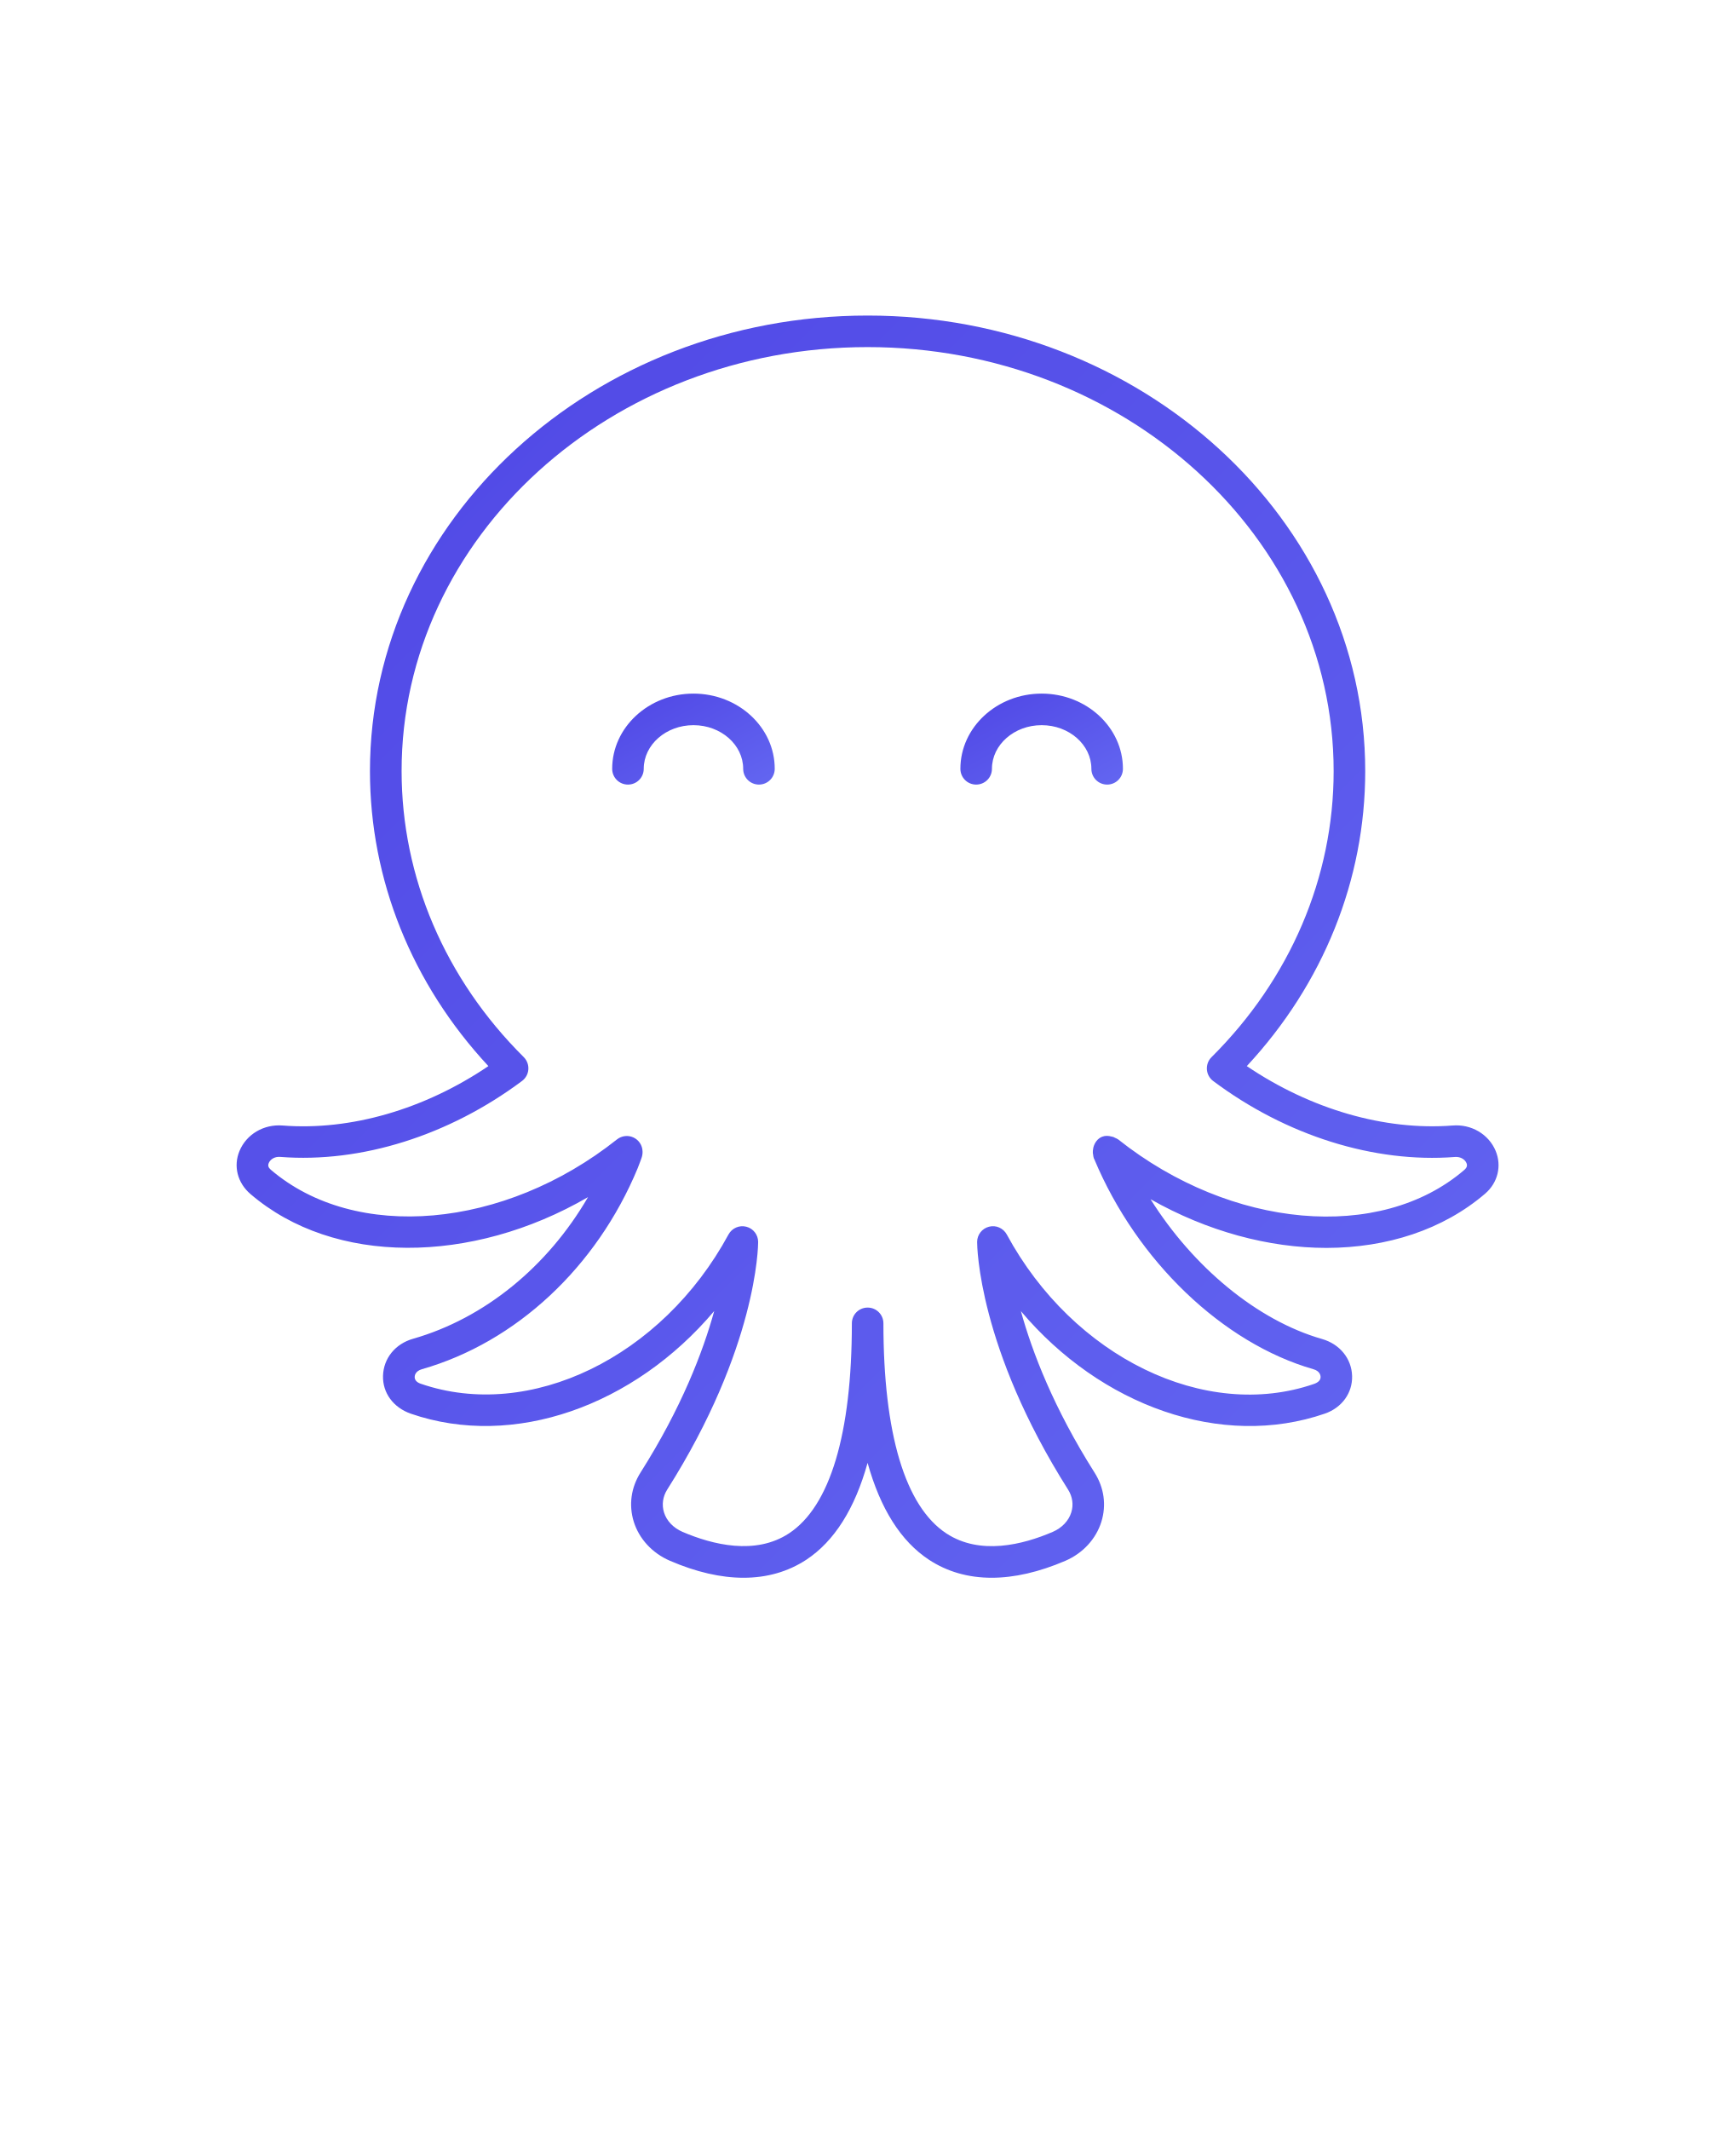
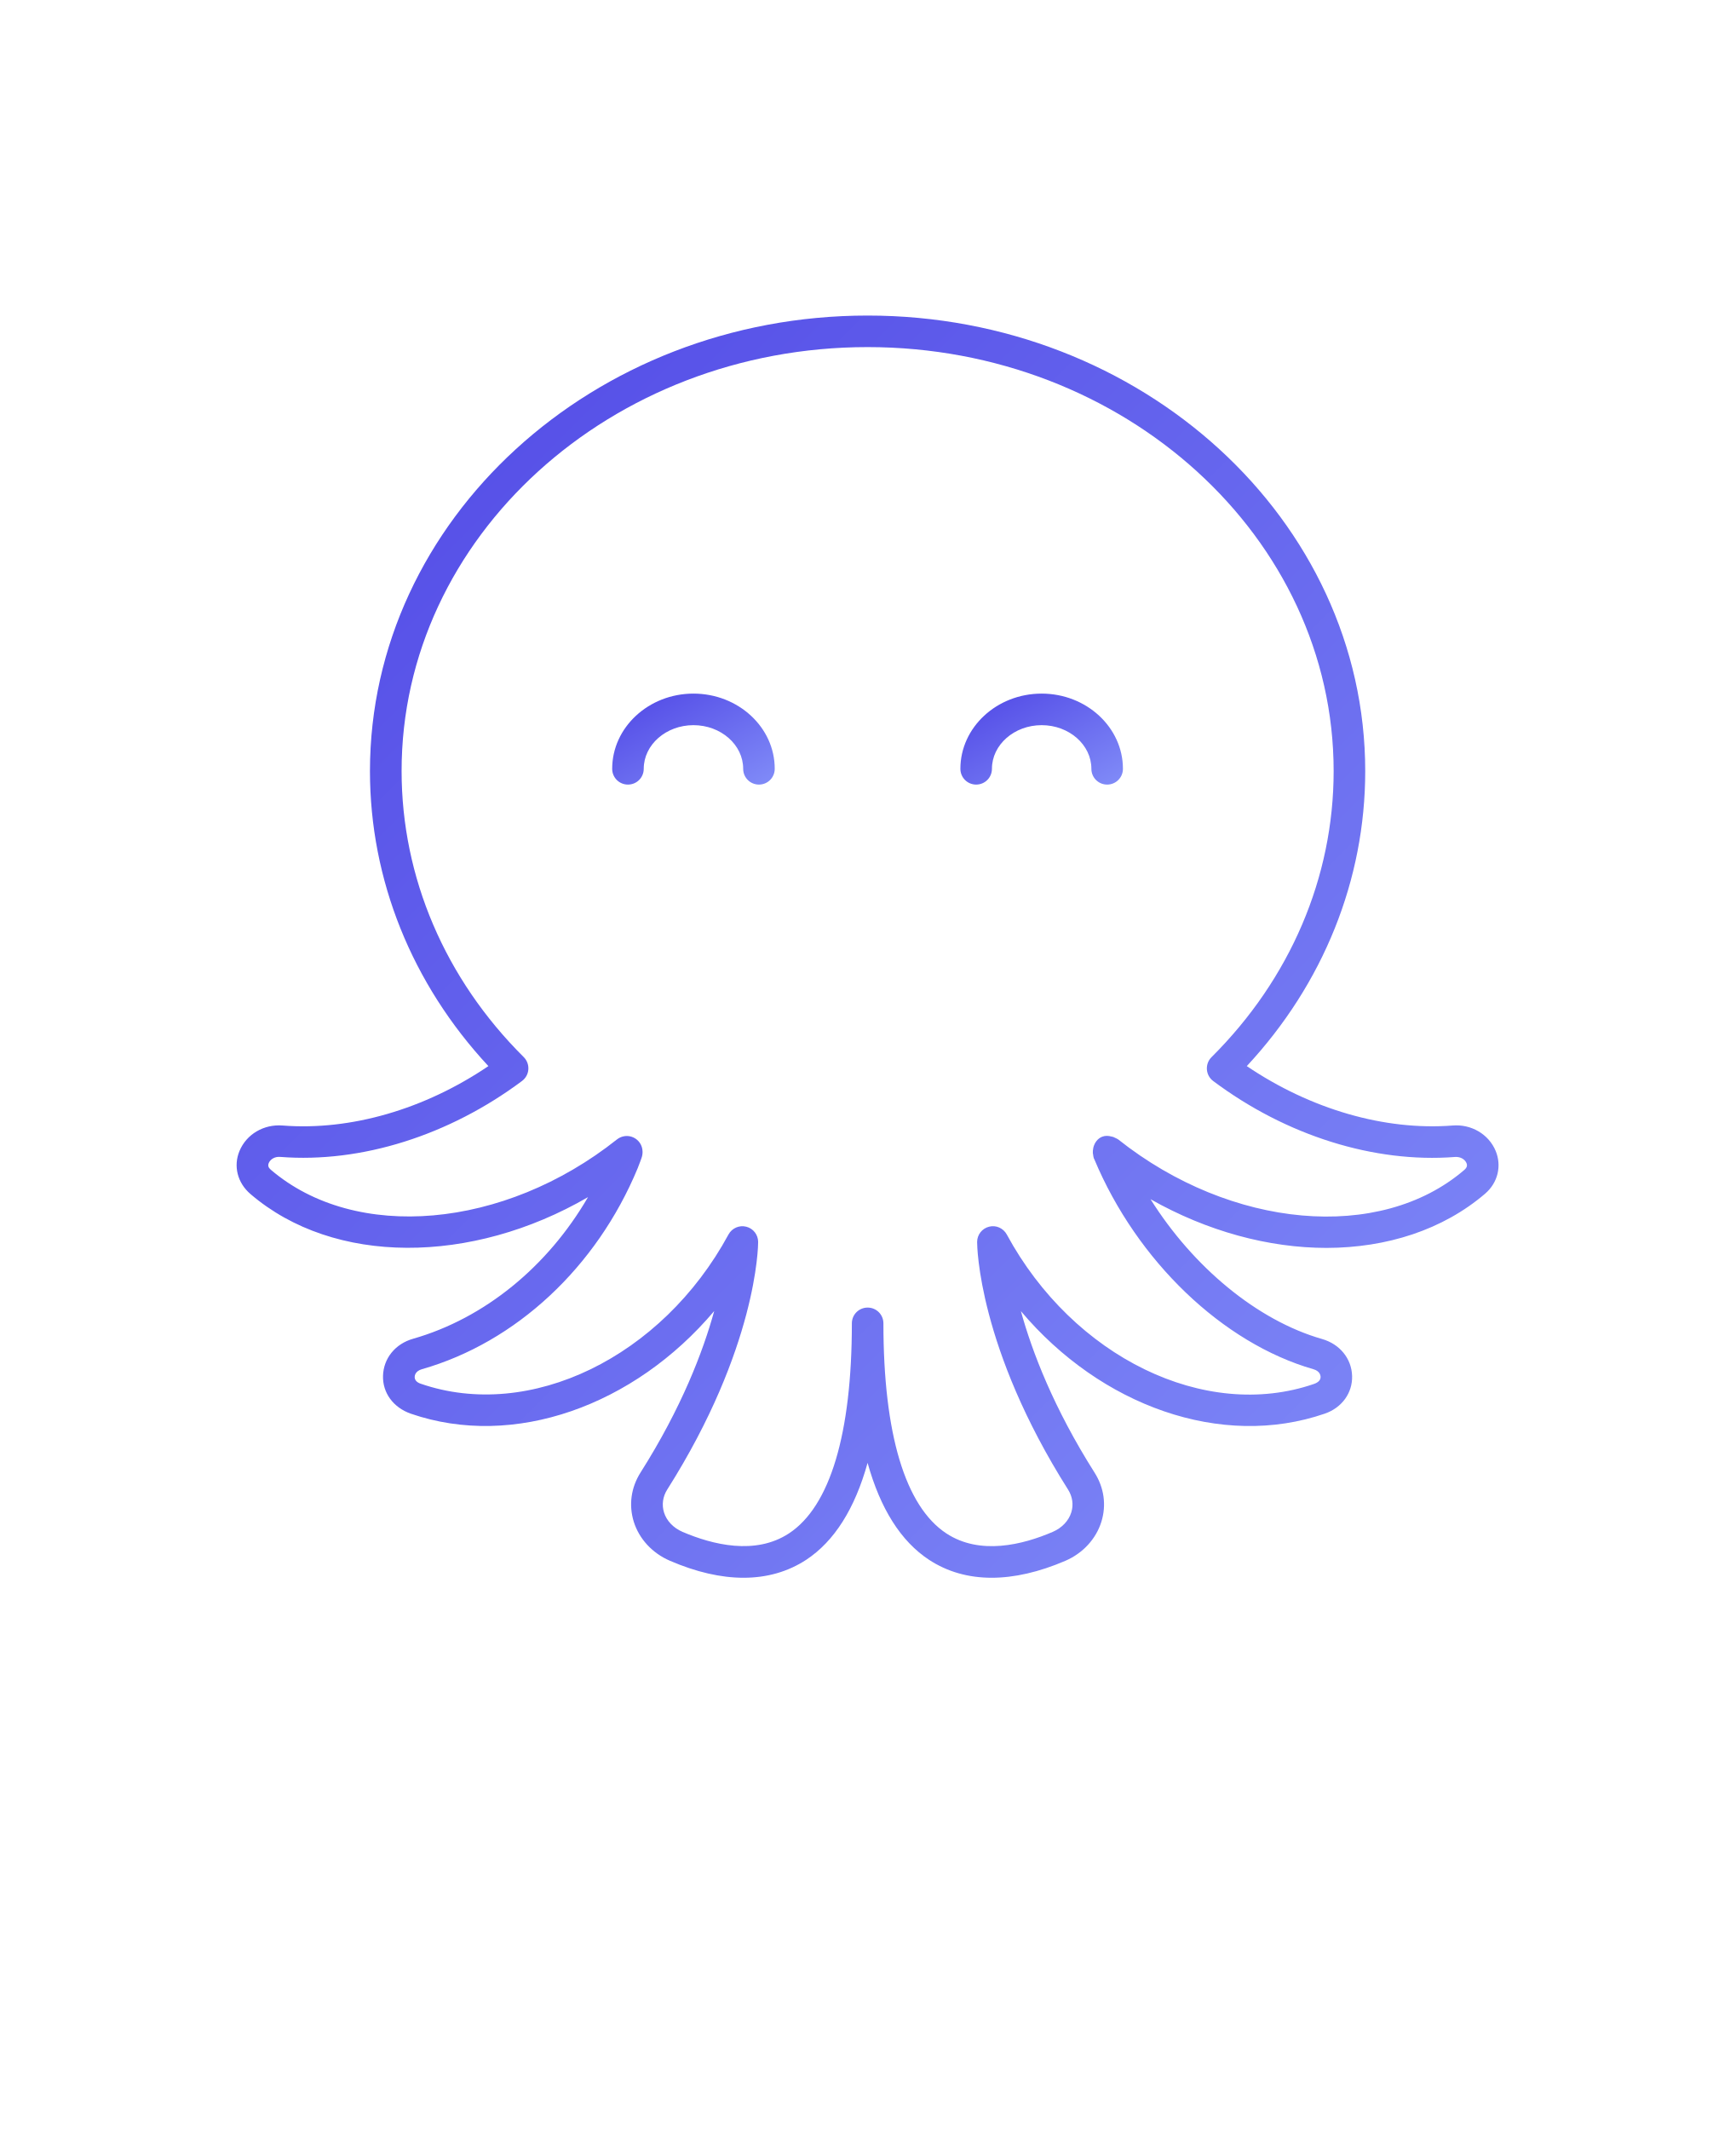
<svg xmlns="http://www.w3.org/2000/svg" version="1.1" viewBox="-5.0 -10.0 110.0 135.0">
  <defs>
    <linearGradient id="grad-light" x1="0%" y1="0%" x2="100%" y2="100%">
      <stop offset="0%" style="stop-color:#4F46E5" />
-       <stop offset="100%" style="stop-color:#6366F1" />
+       <stop offset="100%" style="stop-color:#818CF8" />
    </linearGradient>
  </defs>
  <g fill="url(#grad-light)">
    <path d="m89.156 65.648c0.797-0.688 1.055-1.75 0.66-2.703-0.441-1.059-1.547-1.711-2.738-1.609-4.301 0.332-8.992-1.031-13.039-3.766 4.852-5.215 7.508-11.812 7.508-18.695 0-15.922-14.152-28.875-31.547-28.875s-31.547 12.953-31.547 28.875c0 6.883 2.656 13.48 7.508 18.695-4.039 2.734-8.723 4.102-13.039 3.766-1.203-0.098-2.297 0.555-2.738 1.609-0.398 0.953-0.141 2.016 0.695 2.734 5.297 4.539 14.016 4.481 21.398 0.195-2.562 4.406-6.559 7.68-11.09 8.977-1.129 0.32-1.875 1.242-1.906 2.348-0.031 1.074 0.645 2.012 1.766 2.402 6.523 2.25 14.164-0.504 19.23-6.508-0.711 2.574-2.07 6.133-4.672 10.238-0.602 0.953-0.754 2.055-0.43 3.109 0.34 1.094 1.176 2 2.293 2.481 1.664 0.719 3.234 1.078 4.668 1.078 1.48 0 2.82-0.383 3.977-1.141 1.781-1.176 3.078-3.234 3.887-6.141 0.809 2.906 2.106 4.965 3.891 6.141 1.156 0.758 2.492 1.141 3.973 1.141 1.434 0 3.004-0.359 4.664-1.07 1.117-0.48 1.953-1.387 2.293-2.481 0.328-1.055 0.172-2.16-0.43-3.109-2.602-4.109-3.961-7.664-4.672-10.238 5.066 6.008 12.715 8.758 19.277 6.492 1.074-0.375 1.75-1.309 1.719-2.383-0.031-1.102-0.781-2.023-1.906-2.344-4.106-1.176-8.172-4.559-10.871-8.859 3.598 2.039 7.496 3.086 11.16 3.086 3.809-0.008 7.367-1.137 10.059-3.445zm-23.262-3.426c-0.066-0.051-0.141-0.074-0.211-0.109-0.035-0.02-0.066-0.035-0.102-0.051-0.039-0.012-0.078-0.02-0.117-0.027-0.195-0.055-0.402-0.066-0.598 0.012-0.289 0.117-0.473 0.379-0.551 0.672-0.008 0.023-0.008 0.043-0.012 0.066-0.02 0.102-0.031 0.199-0.023 0.305 0.004 0.027 0.012 0.055 0.016 0.082 0.012 0.078 0.016 0.156 0.043 0.23 0.012 0.027 0.023 0.055 0.039 0.082 2.695 6.438 8.137 11.648 13.883 13.297 0.414 0.117 0.453 0.398 0.457 0.48 0.004 0.195-0.129 0.352-0.418 0.453-6.891 2.379-15.262-1.691-19.477-9.473-0.219-0.402-0.684-0.609-1.125-0.492-0.445 0.113-0.754 0.512-0.754 0.969 0 0.27 0.074 6.703 5.762 15.688 0.285 0.449 0.359 0.965 0.207 1.449-0.164 0.535-0.594 0.984-1.172 1.234-1.902 0.82-4.617 1.5-6.75 0.098-2.609-1.719-3.988-6.32-3.988-13.312 0-0.555-0.445-1-1-1-0.555 0-1 0.445-1 1 0 6.992-1.379 11.598-3.988 13.312-2.129 1.398-4.844 0.719-6.75-0.098-0.578-0.25-1.008-0.699-1.172-1.234-0.148-0.484-0.078-1 0.207-1.449 5.688-8.984 5.762-15.418 5.762-15.688 0-0.457-0.309-0.859-0.754-0.969-0.441-0.113-0.906 0.09-1.125 0.492-4.215 7.781-12.594 11.852-19.52 9.457-0.25-0.086-0.383-0.242-0.375-0.438 0.004-0.082 0.043-0.359 0.461-0.48 5.961-1.703 11.07-6.461 13.672-12.727 0.062-0.148 0.117-0.297 0.172-0.449l0.078-0.219c0.047-0.125 0.07-0.285 0.062-0.418-0.012-0.379-0.234-0.715-0.578-0.875s-0.746-0.109-1.043 0.125c-7.156 5.684-16.582 6.516-21.953 1.914-0.148-0.129-0.188-0.258-0.121-0.418 0.09-0.215 0.352-0.422 0.738-0.387 5.125 0.398 10.695-1.359 15.32-4.816 0.234-0.176 0.379-0.441 0.398-0.73 0.02-0.289-0.086-0.574-0.293-0.781-4.992-4.961-7.742-11.398-7.742-18.129-0.008-14.812 13.246-26.871 29.539-26.871s29.547 12.059 29.547 26.875c0 6.727-2.75 13.164-7.742 18.129-0.207 0.203-0.312 0.488-0.293 0.781 0.02 0.289 0.164 0.555 0.398 0.73 4.621 3.461 10.203 5.211 15.32 4.816 0.383-0.031 0.648 0.172 0.738 0.387 0.066 0.16 0.031 0.289-0.152 0.445-5.34 4.574-14.766 3.738-21.922-1.941z" />
    <path d="m61.035 33.961c-2.844 0-5.152 2.141-5.152 4.766 0 0.555 0.445 1 1 1 0.555 0 1-0.445 1-1 0-1.523 1.414-2.766 3.152-2.766 1.738 0 3.152 1.242 3.152 2.766 0 0.555 0.445 1 1 1s1-0.445 1-1c0-2.625-2.312-4.766-5.152-4.766z" />
    <path d="m38.961 33.961c-2.84 0-5.152 2.141-5.152 4.766 0 0.555 0.445 1 1 1 0.555 0 1-0.445 1-1 0-1.523 1.414-2.766 3.152-2.766 1.738 0 3.152 1.242 3.152 2.766 0 0.555 0.445 1 1 1 0.555 0 1-0.445 1-1 0.004-2.625-2.309-4.766-5.152-4.766z" />
  </g>
</svg>
